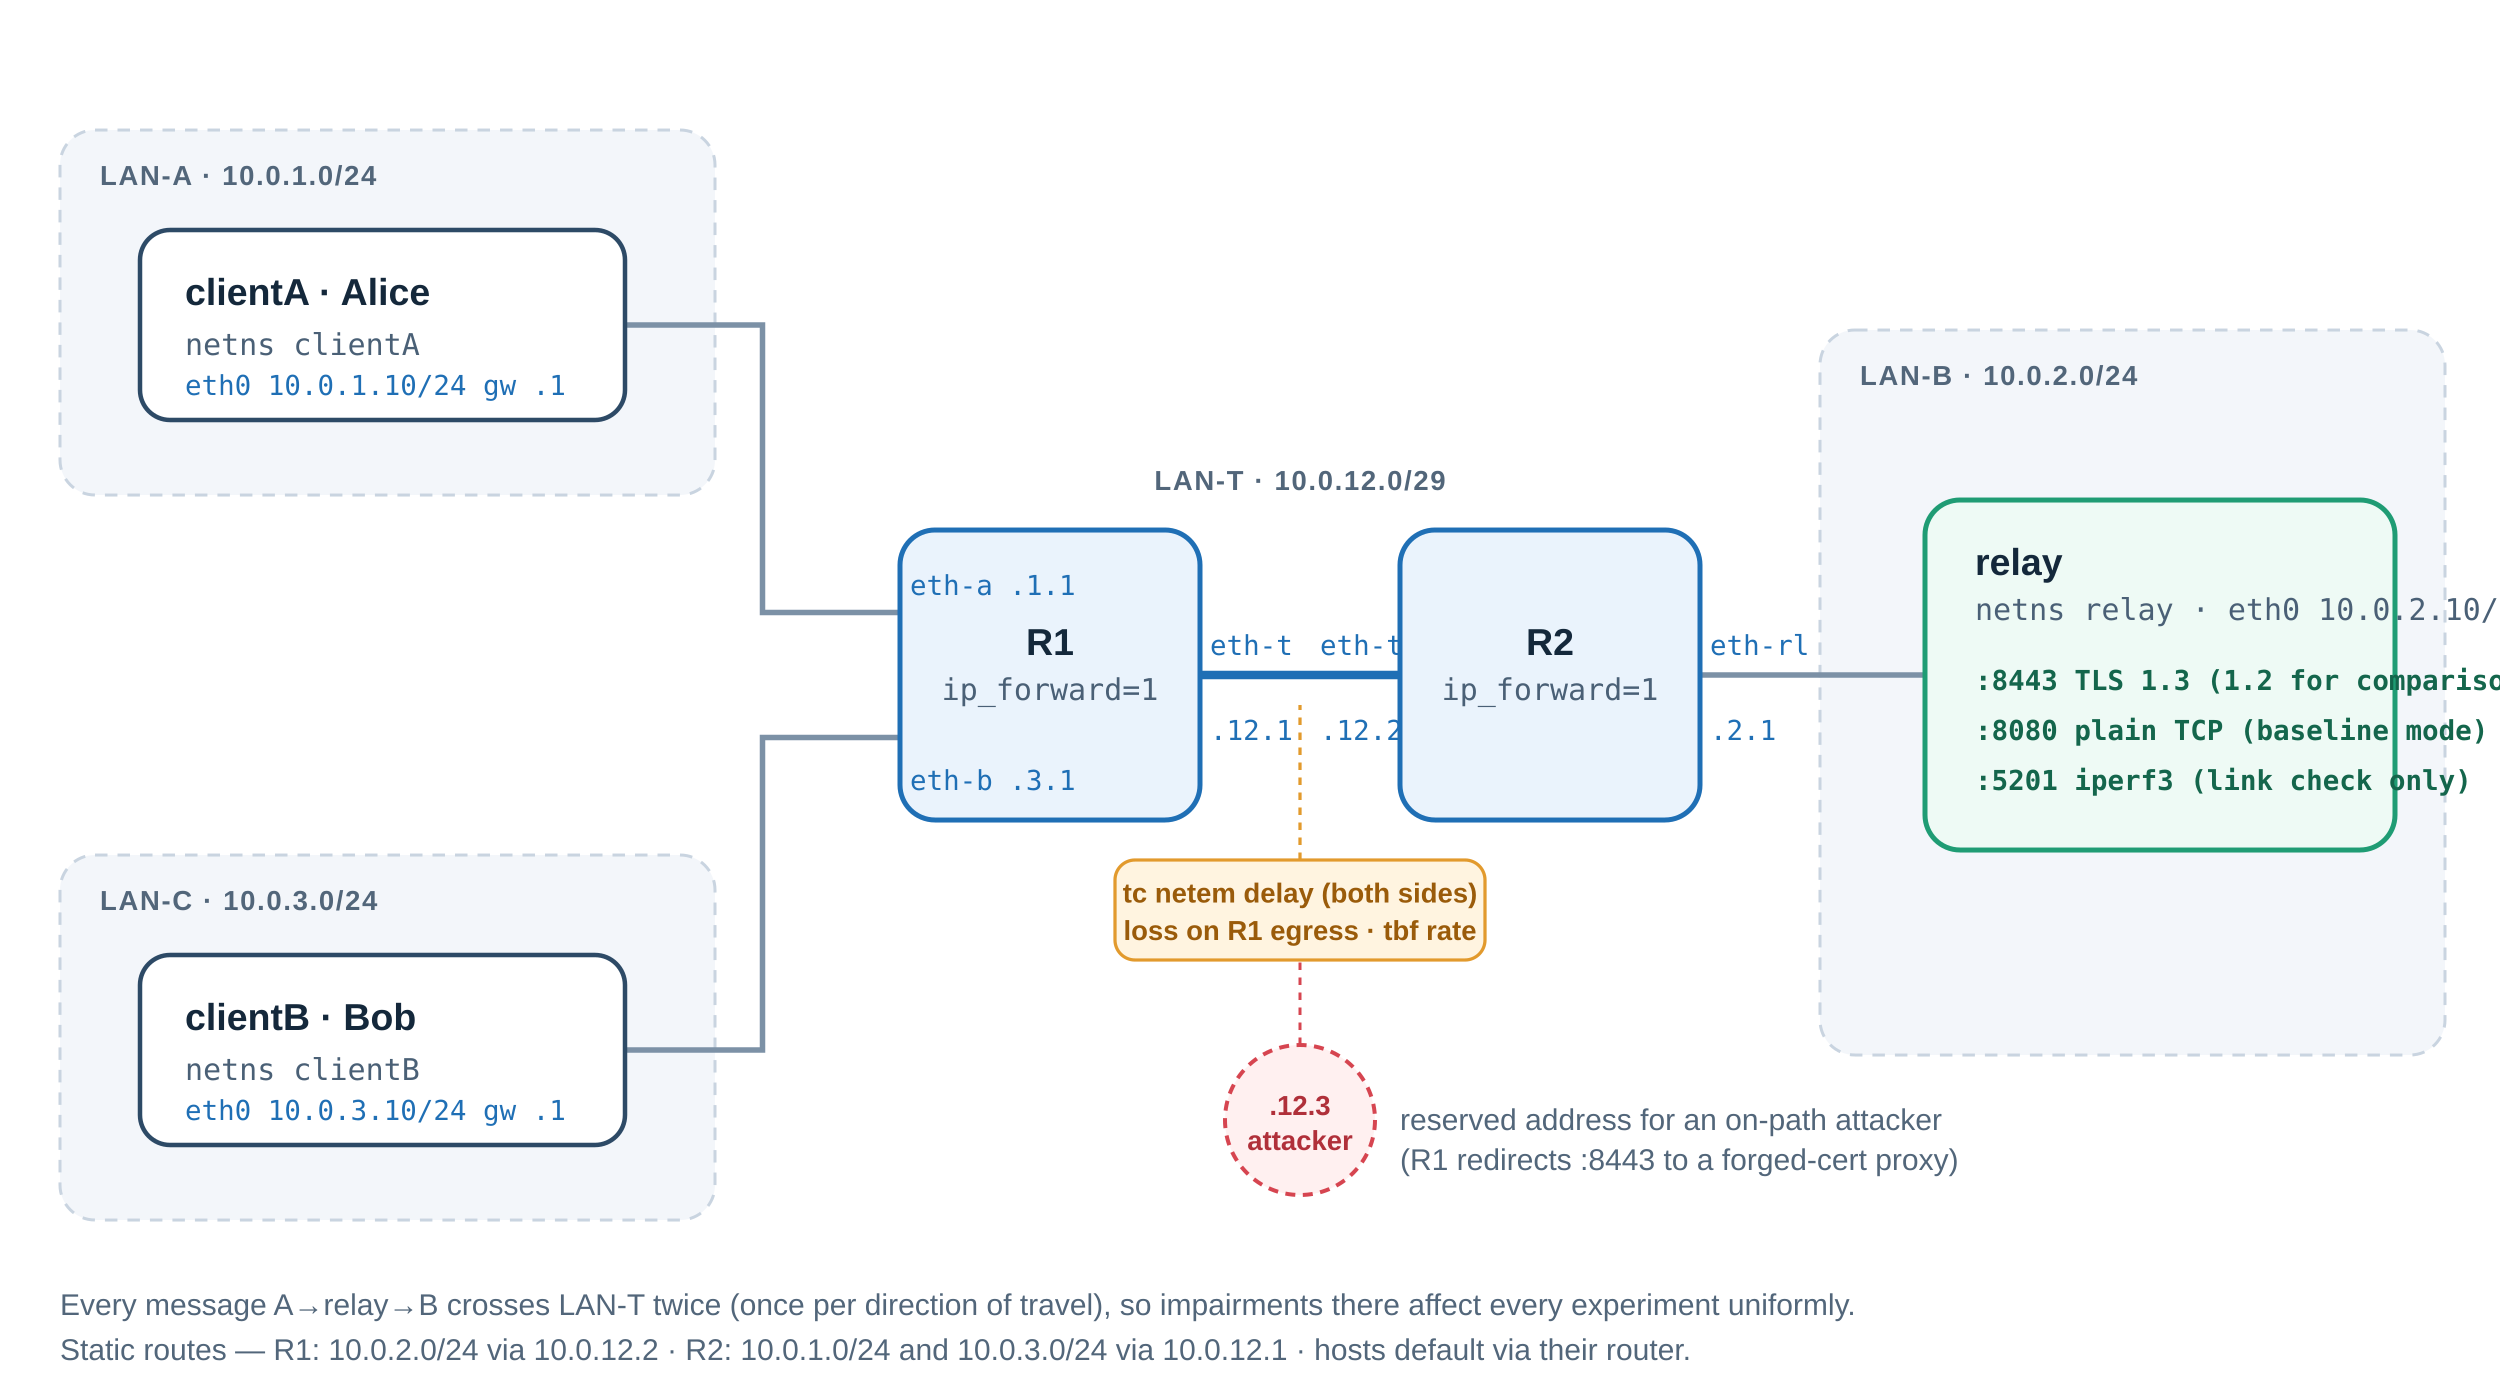
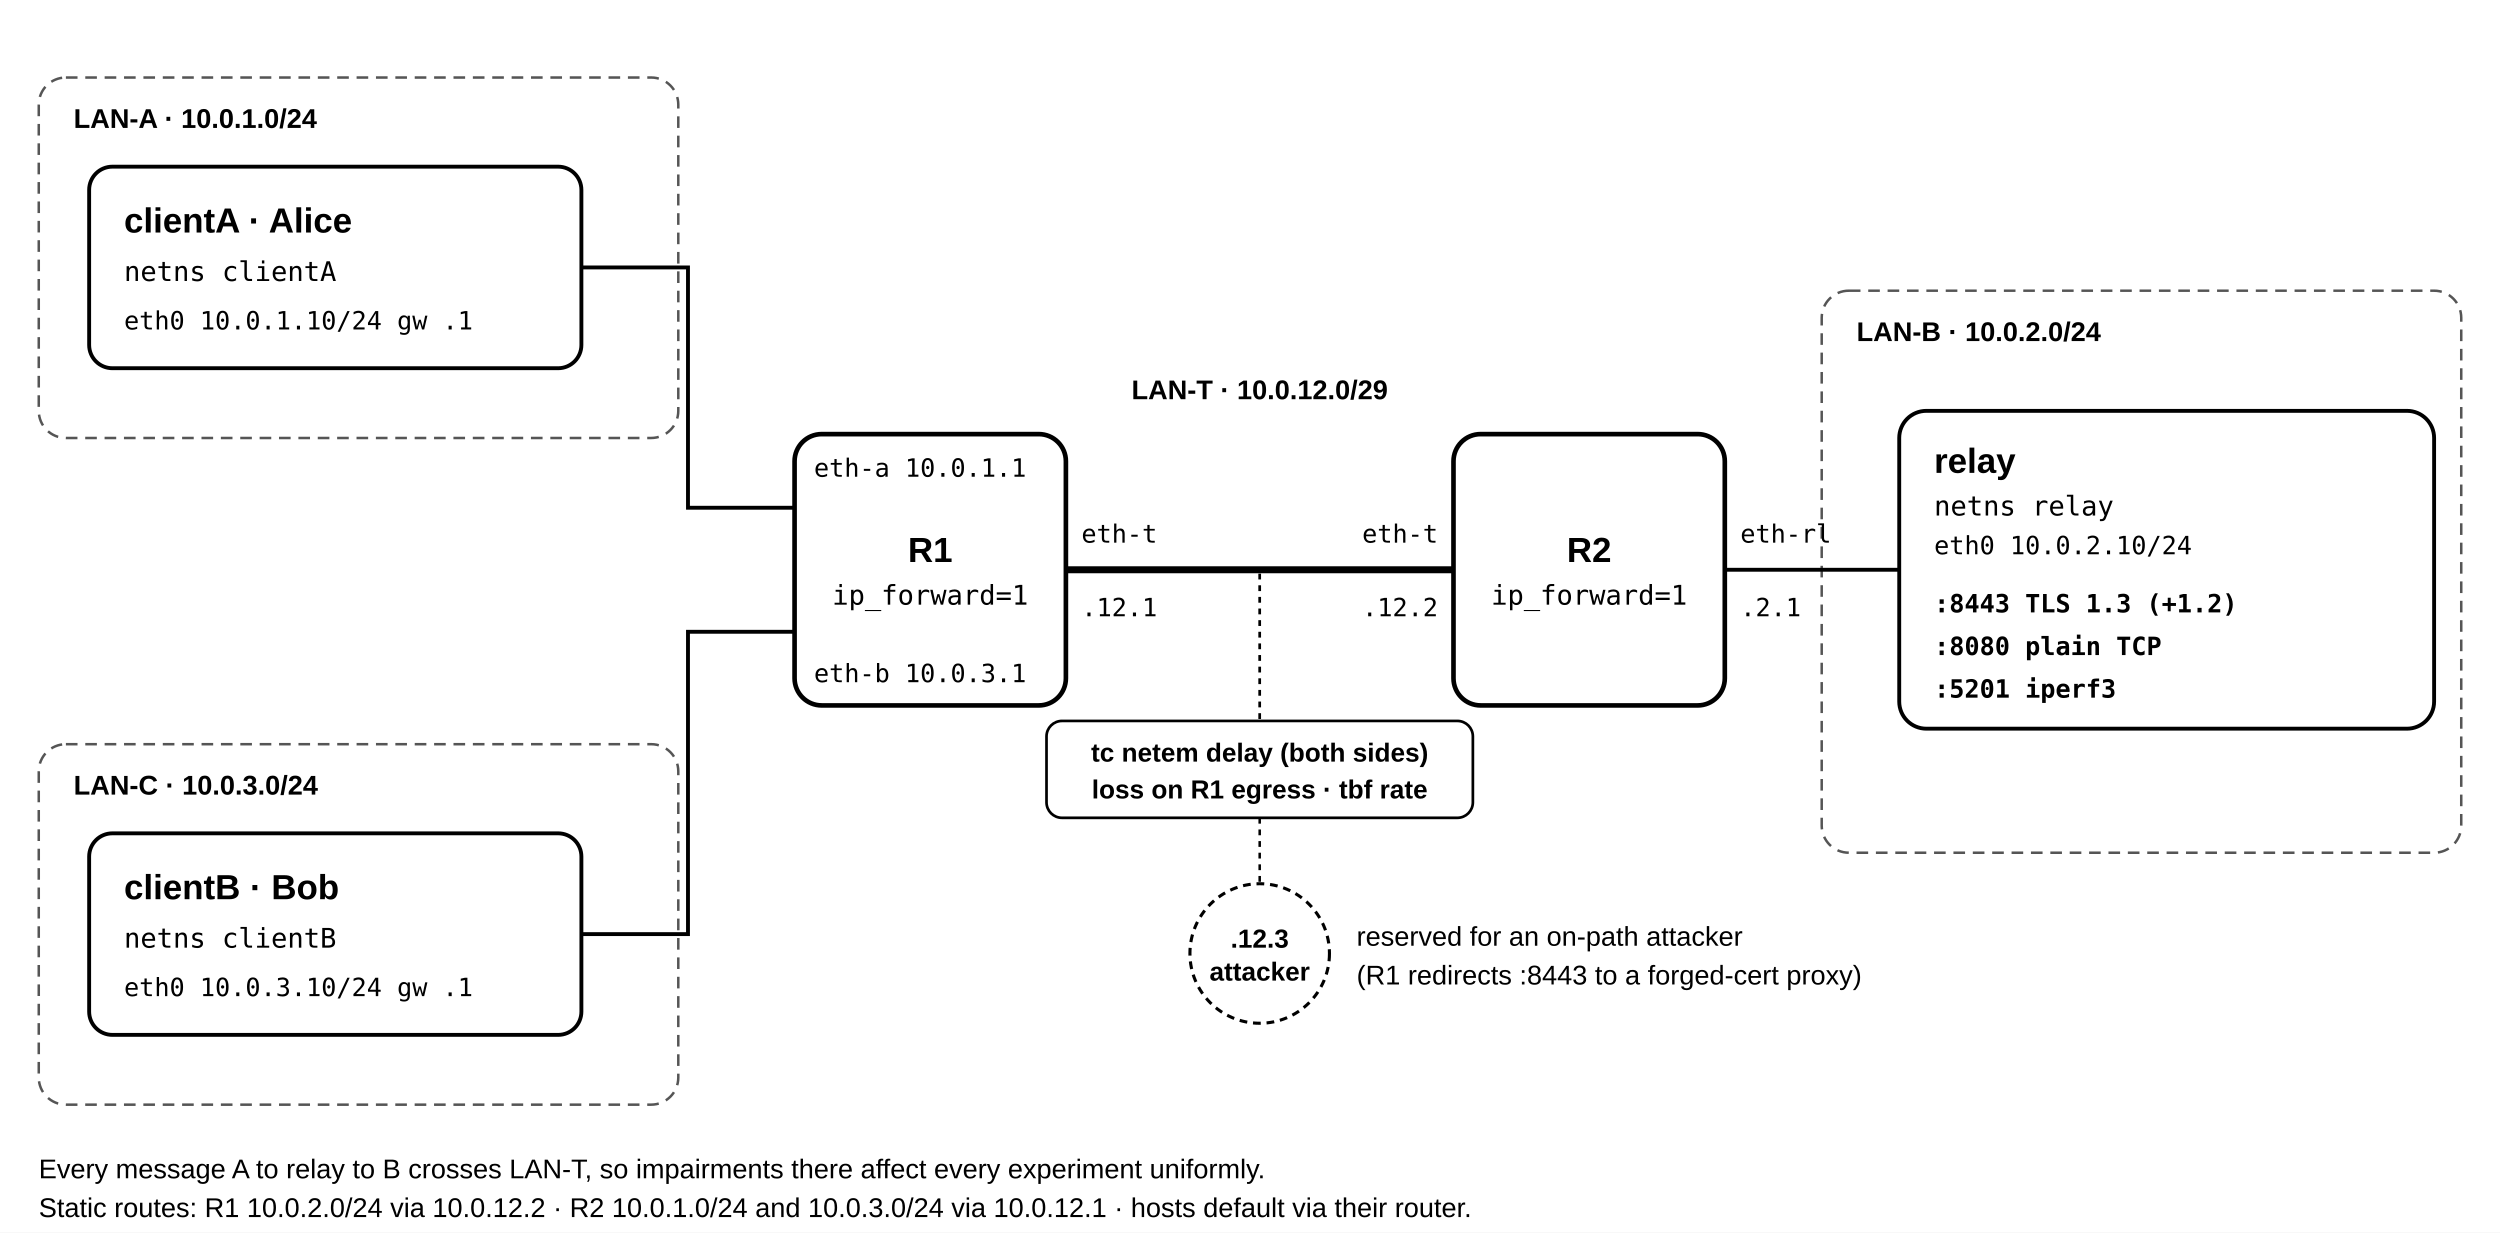
- <svg xmlns="http://www.w3.org/2000/svg" viewBox="0 0 1000 560" role="img" aria-labelledby="t d">
+ <svg xmlns="http://www.w3.org/2000/svg" viewBox="0 0 1290 636" role="img" aria-labelledby="t d">
  <style>
    .bg{fill:#ffffff}
-     .zone{fill:#f3f6fa;stroke:#c9d4e0;stroke-width:1.2;stroke-dasharray:5 4}
-     .zl{font:600 11px 'Segoe UI',Arial,sans-serif;fill:#52667a;letter-spacing:.06em}
-     .node{fill:#ffffff;stroke:#2d4a66;stroke-width:1.8}
-     .router{fill:#eaf3fc;stroke:#1f6fb5;stroke-width:2}
-     .relay{fill:#eefaf5;stroke:#1f9c74;stroke-width:2}
-     .nt{font:700 15px 'Segoe UI',Arial,sans-serif;fill:#14283b}
-     .ns{font:12px 'Cascadia Code',Consolas,monospace;fill:#4a6076}
-     .ip{font:11px 'Cascadia Code',Consolas,monospace;fill:#1f6fb5}
-     .link{fill:none;stroke:#7c91a6;stroke-width:2.2}
-     .transit{fill:none;stroke:#1f6fb5;stroke-width:3.4}
-     .badge{fill:#fff4e0;stroke:#e29a2d;stroke-width:1.3}
-     .bt{font:600 11px 'Segoe UI',Arial,sans-serif;fill:#9a5b0a}
-     .att{fill:#fff0f0;stroke:#d64550;stroke-width:1.6;stroke-dasharray:4 3}
-     .at{font:600 11px 'Segoe UI',Arial,sans-serif;fill:#b0303a}
-     .note{font:12px 'Segoe UI',Arial,sans-serif;fill:#52667a}
-     .port{font:600 11px 'Cascadia Code',Consolas,monospace;fill:#14664c}
+     .zone{fill:#ffffff;stroke:#555555;stroke-width:1.3;stroke-dasharray:6 4}
+     .zl{font:600 14px 'Segoe UI',Arial,sans-serif;fill:#000000}
+     .node{fill:#ffffff;stroke:#000000;stroke-width:2}
+     .router{fill:#ffffff;stroke:#000000;stroke-width:2.4}
+     .relay{fill:#ffffff;stroke:#000000;stroke-width:2}
+     .nt{font:700 18px 'Segoe UI',Arial,sans-serif;fill:#000000}
+     .ns{font:14px 'Cascadia Code',Consolas,monospace;fill:#000000}
+     .ip{font:13px 'Cascadia Code',Consolas,monospace;fill:#000000}
+     .link{fill:none;stroke:#000000;stroke-width:2}
+     .transit{fill:none;stroke:#000000;stroke-width:3.6}
+     .badge{fill:#ffffff;stroke:#000000;stroke-width:1.4}
+     .bt{font:600 13.5px 'Segoe UI',Arial,sans-serif;fill:#000000}
+     .att{fill:#ffffff;stroke:#000000;stroke-width:1.6;stroke-dasharray:4 3}
+     .at{font:600 13.5px 'Segoe UI',Arial,sans-serif;fill:#000000}
+     .note{font:14px 'Segoe UI',Arial,sans-serif;fill:#000000}
+     .port{font:600 13px 'Cascadia Code',Consolas,monospace;fill:#000000}
    .route{fill:none;stroke:none}
  </style>
-   <rect class="bg" width="1000" height="560" />
-   <rect class="zone" x="24" y="52" width="262" height="146" rx="14" />
-   <text class="zl" x="40" y="74">LAN-A · 10.0.1.0/24</text>
-   <rect class="zone" x="24" y="342" width="262" height="146" rx="14" />
-   <text class="zl" x="40" y="364">LAN-C · 10.0.3.0/24</text>
-   <rect class="zone" x="728" y="132" width="250" height="290" rx="14" />
-   <text class="zl" x="744" y="154">LAN-B · 10.0.2.0/24</text>
-   <path id="link-a" class="link" d="M250 130 H305 V245 H360" />
-   <path id="link-b" class="link" d="M250 420 H305 V295 H360" />
-   <path id="link-t" class="transit" d="M480 270 H560" />
-   <path id="link-r" class="link" d="M680 270 H770" />
-   <path id="route-a" class="route" d="M250 130 H305 V245 H360 L420 270 H620 H770" />
-   <path id="route-b" class="route" d="M250 420 H305 V295 H360 L420 270 H620 H770" />
+   <rect class="bg" width="1290" height="636" />
+   <rect class="zone" x="20" y="40" width="330" height="186" rx="14" />
+   <text class="zl" x="38" y="66">LAN-A · 10.0.1.0/24</text>
+   <rect class="zone" x="20" y="384" width="330" height="186" rx="14" />
+   <text class="zl" x="38" y="410">LAN-C · 10.0.3.0/24</text>
+   <rect class="zone" x="940" y="150" width="330" height="290" rx="14" />
+   <text class="zl" x="958" y="176">LAN-B · 10.0.2.0/24</text>
+   <path id="link-a" class="link" d="M300 138 H355 V262 H410" />
+   <path id="link-b" class="link" d="M300 482 H355 V326 H410" />
+   <path id="link-t" class="transit" d="M550 294 H750" />
+   <path id="link-r" class="link" d="M890 294 H980" />
+   <path id="route-a" class="route" d="M300 138 H355 V262 H410 L480 294 H820 H980" />
+   <path id="route-b" class="route" d="M300 482 H355 V326 H410 L480 294 H820 H980" />
  <g id="n-clientA">
-     <rect class="node" x="56" y="92" width="194" height="76" rx="12" />
-     <text class="nt" x="74" y="122">clientA · Alice</text>
-     <text class="ns" x="74" y="142">netns clientA</text>
-     <text class="ip" x="74" y="158">eth0 10.0.1.10/24 gw .1</text>
+     <rect class="node" x="46" y="86" width="254" height="104" rx="12" />
+     <text class="nt" x="64" y="120">clientA · Alice</text>
+     <text class="ns" x="64" y="145">netns clientA</text>
+     <text class="ip" x="64" y="170">eth0 10.0.1.10/24 gw .1</text>
  </g>
  <g id="n-clientB">
-     <rect class="node" x="56" y="382" width="194" height="76" rx="12" />
-     <text class="nt" x="74" y="412">clientB · Bob</text>
-     <text class="ns" x="74" y="432">netns clientB</text>
-     <text class="ip" x="74" y="448">eth0 10.0.3.10/24 gw .1</text>
+     <rect class="node" x="46" y="430" width="254" height="104" rx="12" />
+     <text class="nt" x="64" y="464">clientB · Bob</text>
+     <text class="ns" x="64" y="489">netns clientB</text>
+     <text class="ip" x="64" y="514">eth0 10.0.3.10/24 gw .1</text>
  </g>
  <g id="n-r1">
-     <rect class="router" x="360" y="212" width="120" height="116" rx="14" />
-     <text class="nt" x="420" y="262" text-anchor="middle">R1</text>
-     <text class="ns" x="420" y="280" text-anchor="middle">ip_forward=1</text>
+     <rect class="router" x="410" y="224" width="140" height="140" rx="14" />
+     <text class="nt" x="480" y="290" text-anchor="middle">R1</text>
+     <text class="ns" x="480" y="312" text-anchor="middle">ip_forward=1</text>
+     <text class="ip" x="420" y="246">eth-a 10.0.1.1</text>
+     <text class="ip" x="420" y="352">eth-b 10.0.3.1</text>
  </g>
  <g id="n-r2">
-     <rect class="router" x="560" y="212" width="120" height="116" rx="14" />
-     <text class="nt" x="620" y="262" text-anchor="middle">R2</text>
-     <text class="ns" x="620" y="280" text-anchor="middle">ip_forward=1</text>
+     <rect class="router" x="750" y="224" width="140" height="140" rx="14" />
+     <text class="nt" x="820" y="290" text-anchor="middle">R2</text>
+     <text class="ns" x="820" y="312" text-anchor="middle">ip_forward=1</text>
  </g>
-   <text class="ip" x="364" y="238">eth-a .1.1</text>
-   <text class="ip" x="364" y="316">eth-b .3.1</text>
-   <text class="ip" x="484" y="262">eth-t</text>
-   <text class="ip" x="484" y="296">.12.1</text>
-   <text class="ip" x="528" y="262">eth-t</text>
-   <text class="ip" x="528" y="296">.12.2</text>
-   <text class="ip" x="684" y="262">eth-rl</text>
-   <text class="ip" x="684" y="296">.2.1</text>
+   <text class="ip" x="558" y="280">eth-t</text>
+   <text class="ip" x="558" y="318">.12.1</text>
+   <text class="ip" x="742" y="280" text-anchor="end">eth-t</text>
+   <text class="ip" x="742" y="318" text-anchor="end">.12.2</text>
+   <text class="ip" x="898" y="280">eth-rl</text>
+   <text class="ip" x="898" y="318">.2.1</text>
  <g id="n-relay">
-     <rect class="relay" x="770" y="200" width="188" height="140" rx="14" />
-     <text class="nt" x="790" y="230">relay</text>
-     <text class="ns" x="790" y="248">netns relay · eth0 10.0.2.10/24</text>
-     <text class="port" x="790" y="276">:8443  TLS 1.3 (1.2 for comparison)</text>
-     <text class="port" x="790" y="296">:8080  plain TCP (baseline mode)</text>
-     <text class="port" x="790" y="316">:5201  iperf3 (link check only)</text>
+     <rect class="relay" x="980" y="212" width="276" height="164" rx="14" />
+     <text class="nt" x="998" y="244">relay</text>
+     <text class="ns" x="998" y="266">netns relay</text>
+     <text class="ip" x="998" y="286">eth0 10.0.2.10/24</text>
+     <text class="port" x="998" y="316">:8443  TLS 1.3 (+1.2)</text>
+     <text class="port" x="998" y="338">:8080  plain TCP</text>
+     <text class="port" x="998" y="360">:5201  iperf3</text>
  </g>
-   <text class="zl" x="520" y="196" text-anchor="middle">LAN-T · 10.0.12.0/29</text>
-   <rect class="badge" x="446" y="344" width="148" height="40" rx="8" />
-   <text class="bt" x="520" y="361" text-anchor="middle">tc netem delay (both sides)</text>
-   <text class="bt" x="520" y="376" text-anchor="middle">loss on R1 egress · tbf rate</text>
-   <path d="M520 344 V282" fill="none" stroke="#e29a2d" stroke-width="1.3" stroke-dasharray="3 3" />
-   <circle class="att" cx="520" cy="448" r="30" />
-   <text class="at" x="520" y="446" text-anchor="middle">.12.3</text>
-   <text class="at" x="520" y="460" text-anchor="middle">attacker</text>
-   <path d="M520 418 V384" fill="none" stroke="#d64550" stroke-width="1.2" stroke-dasharray="3 3" />
-   <text class="note" x="560" y="452">reserved address for an on-path attacker</text>
-   <text class="note" x="560" y="468">(R1 redirects :8443 to a forged-cert proxy)</text>
-   <text class="note" x="24" y="526">Every message A→relay→B crosses LAN-T twice (once per direction of travel), so impairments there affect every experiment uniformly.</text>
-   <text class="note" x="24" y="544">Static routes — R1: 10.0.2.0/24 via 10.0.12.2 · R2: 10.0.1.0/24 and 10.0.3.0/24 via 10.0.12.1 · hosts default via their router.</text>
+   <text class="zl" x="650" y="206" text-anchor="middle">LAN-T · 10.0.12.0/29</text>
+   <rect class="badge" x="540" y="372" width="220" height="50" rx="8" />
+   <text class="bt" x="650" y="393" text-anchor="middle">tc netem delay (both sides)</text>
+   <text class="bt" x="650" y="412" text-anchor="middle">loss on R1 egress · tbf rate</text>
+   <path d="M650 296 V372" fill="none" stroke="#000000" stroke-width="1.4" stroke-dasharray="3 3" />
+   <circle class="att" cx="650" cy="492" r="36" />
+   <text class="at" x="650" y="489" text-anchor="middle">.12.3</text>
+   <text class="at" x="650" y="506" text-anchor="middle">attacker</text>
+   <path d="M650 422 V456" fill="none" stroke="#000000" stroke-width="1.3" stroke-dasharray="3 3" />
+   <text class="note" x="700" y="488">reserved for an on-path attacker</text>
+   <text class="note" x="700" y="508">(R1 redirects :8443 to a forged-cert proxy)</text>
+   <text class="note" x="20" y="608">Every message A to relay to B crosses LAN-T, so impairments there affect every experiment uniformly.</text>
+   <text class="note" x="20" y="628">Static routes: R1 10.0.2.0/24 via 10.0.12.2 · R2 10.0.1.0/24 and 10.0.3.0/24 via 10.0.12.1 · hosts default via their router.</text>
</svg>
